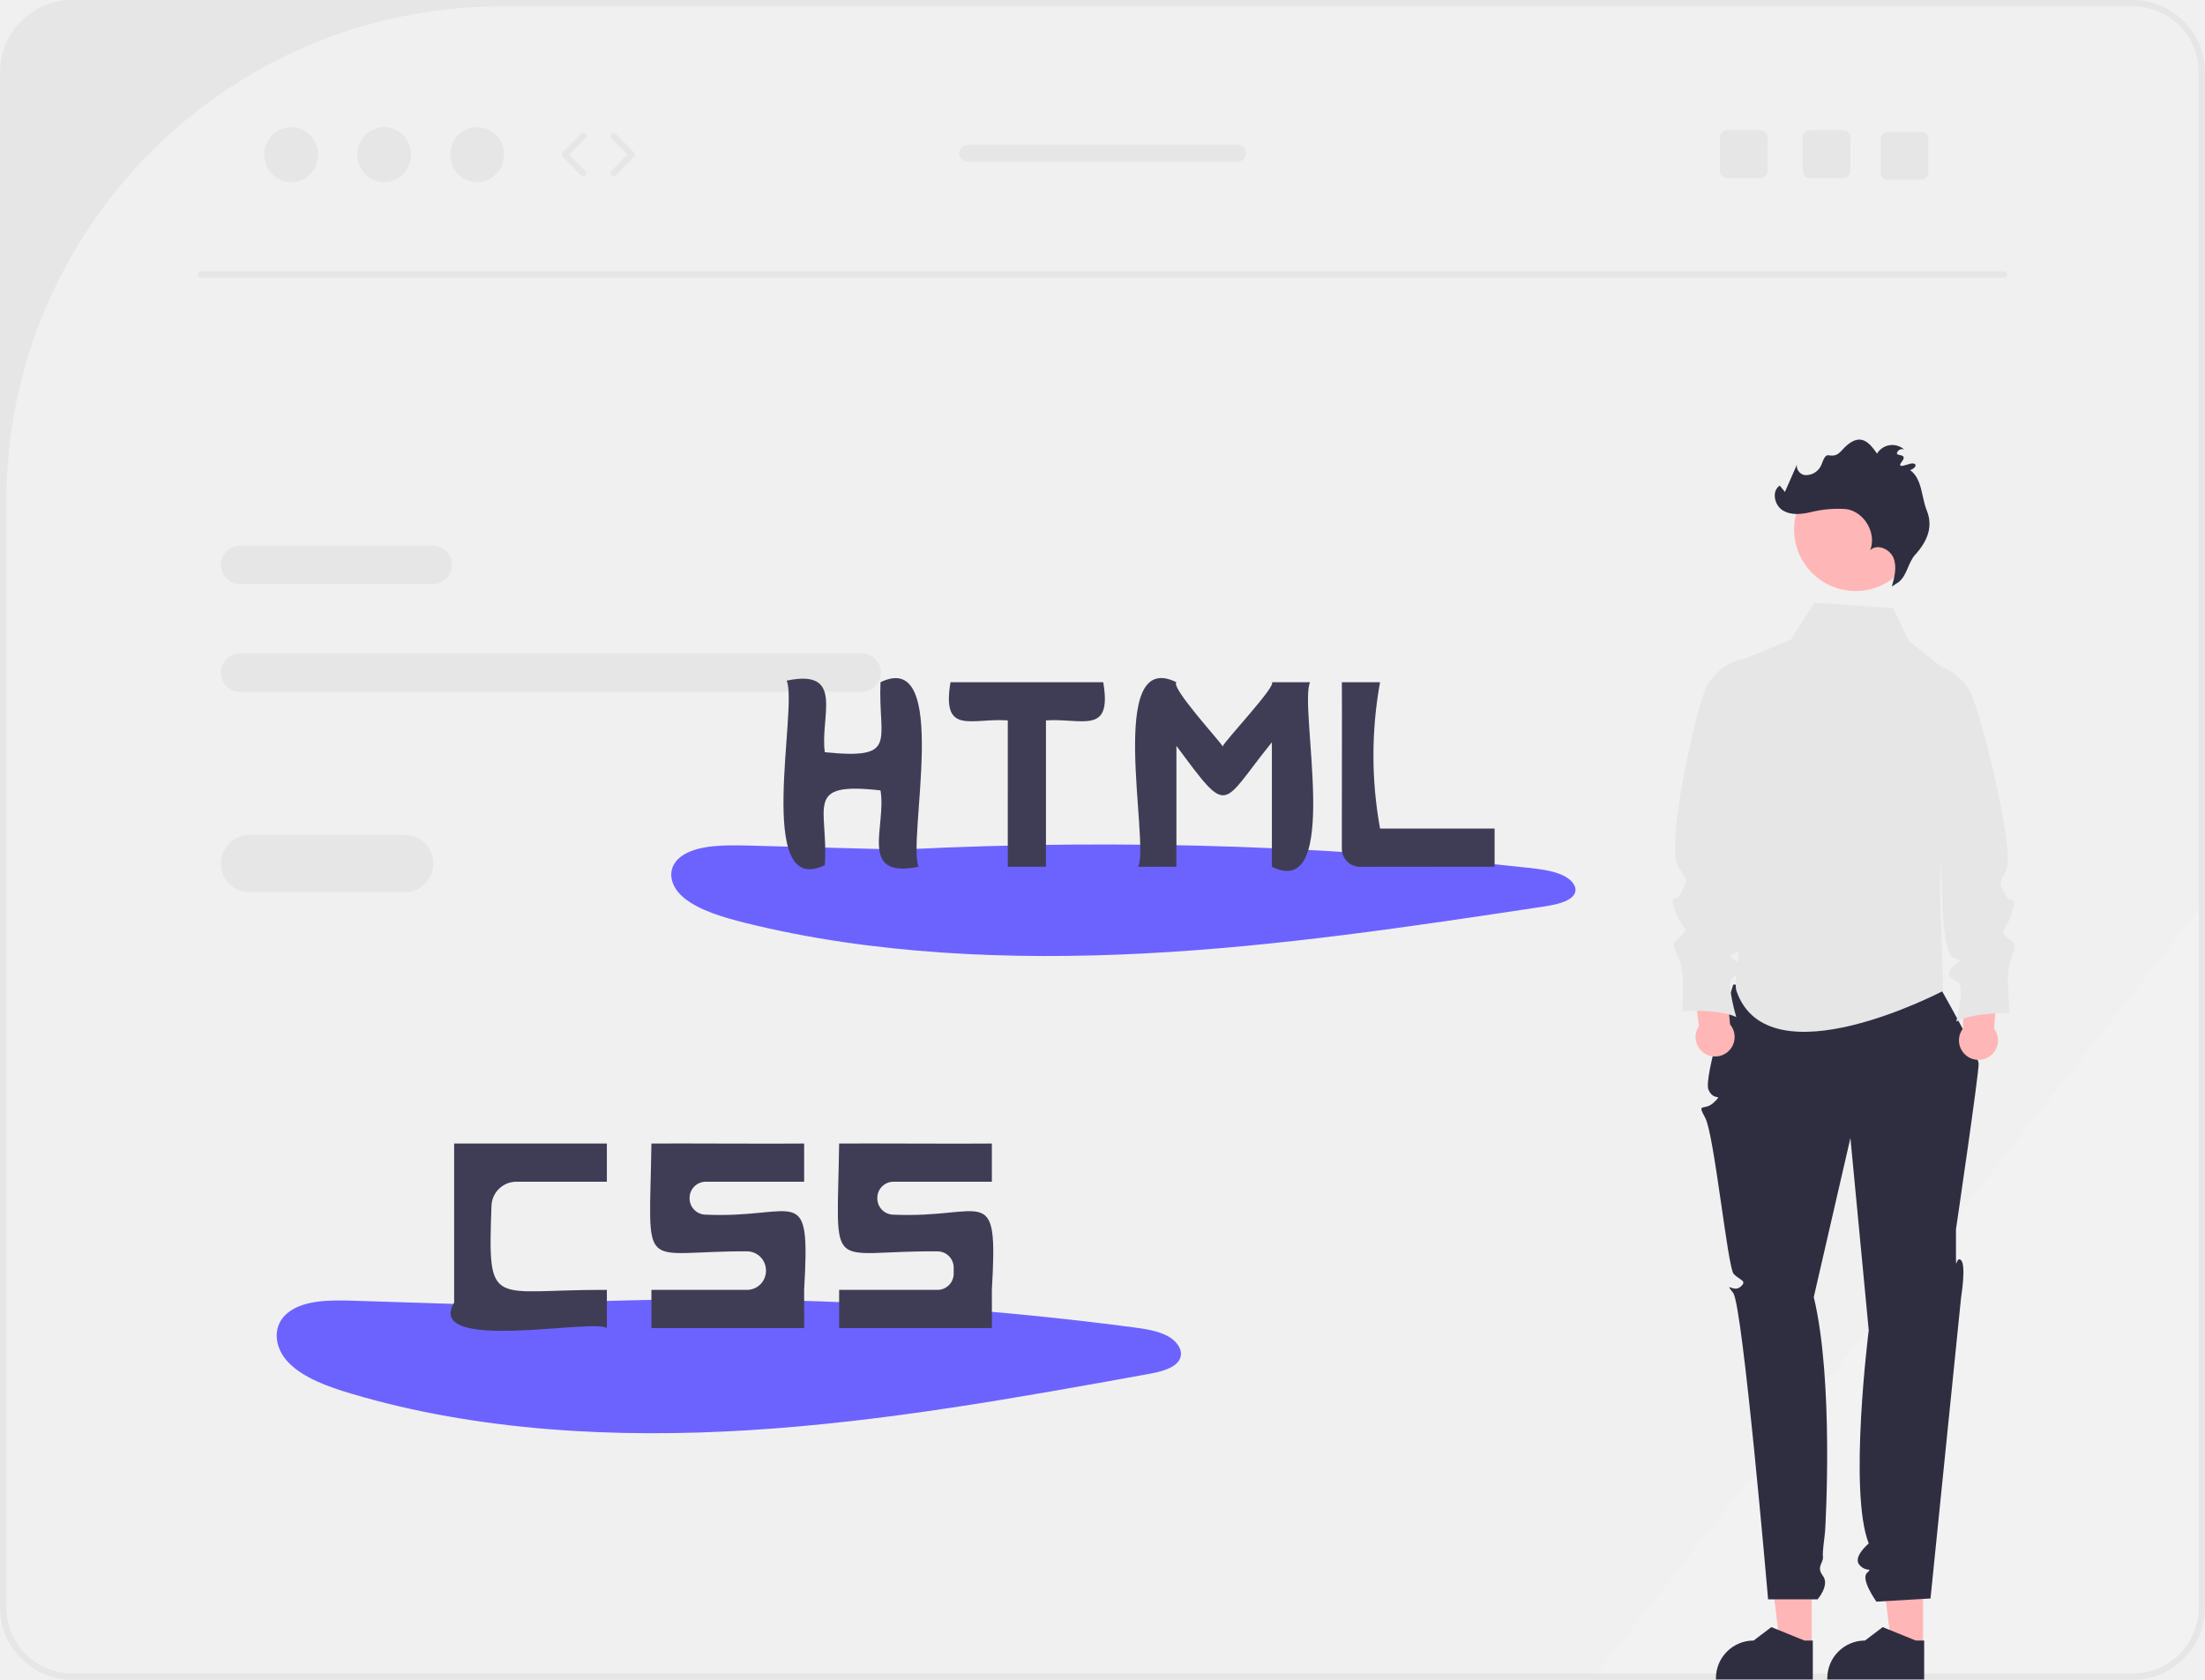
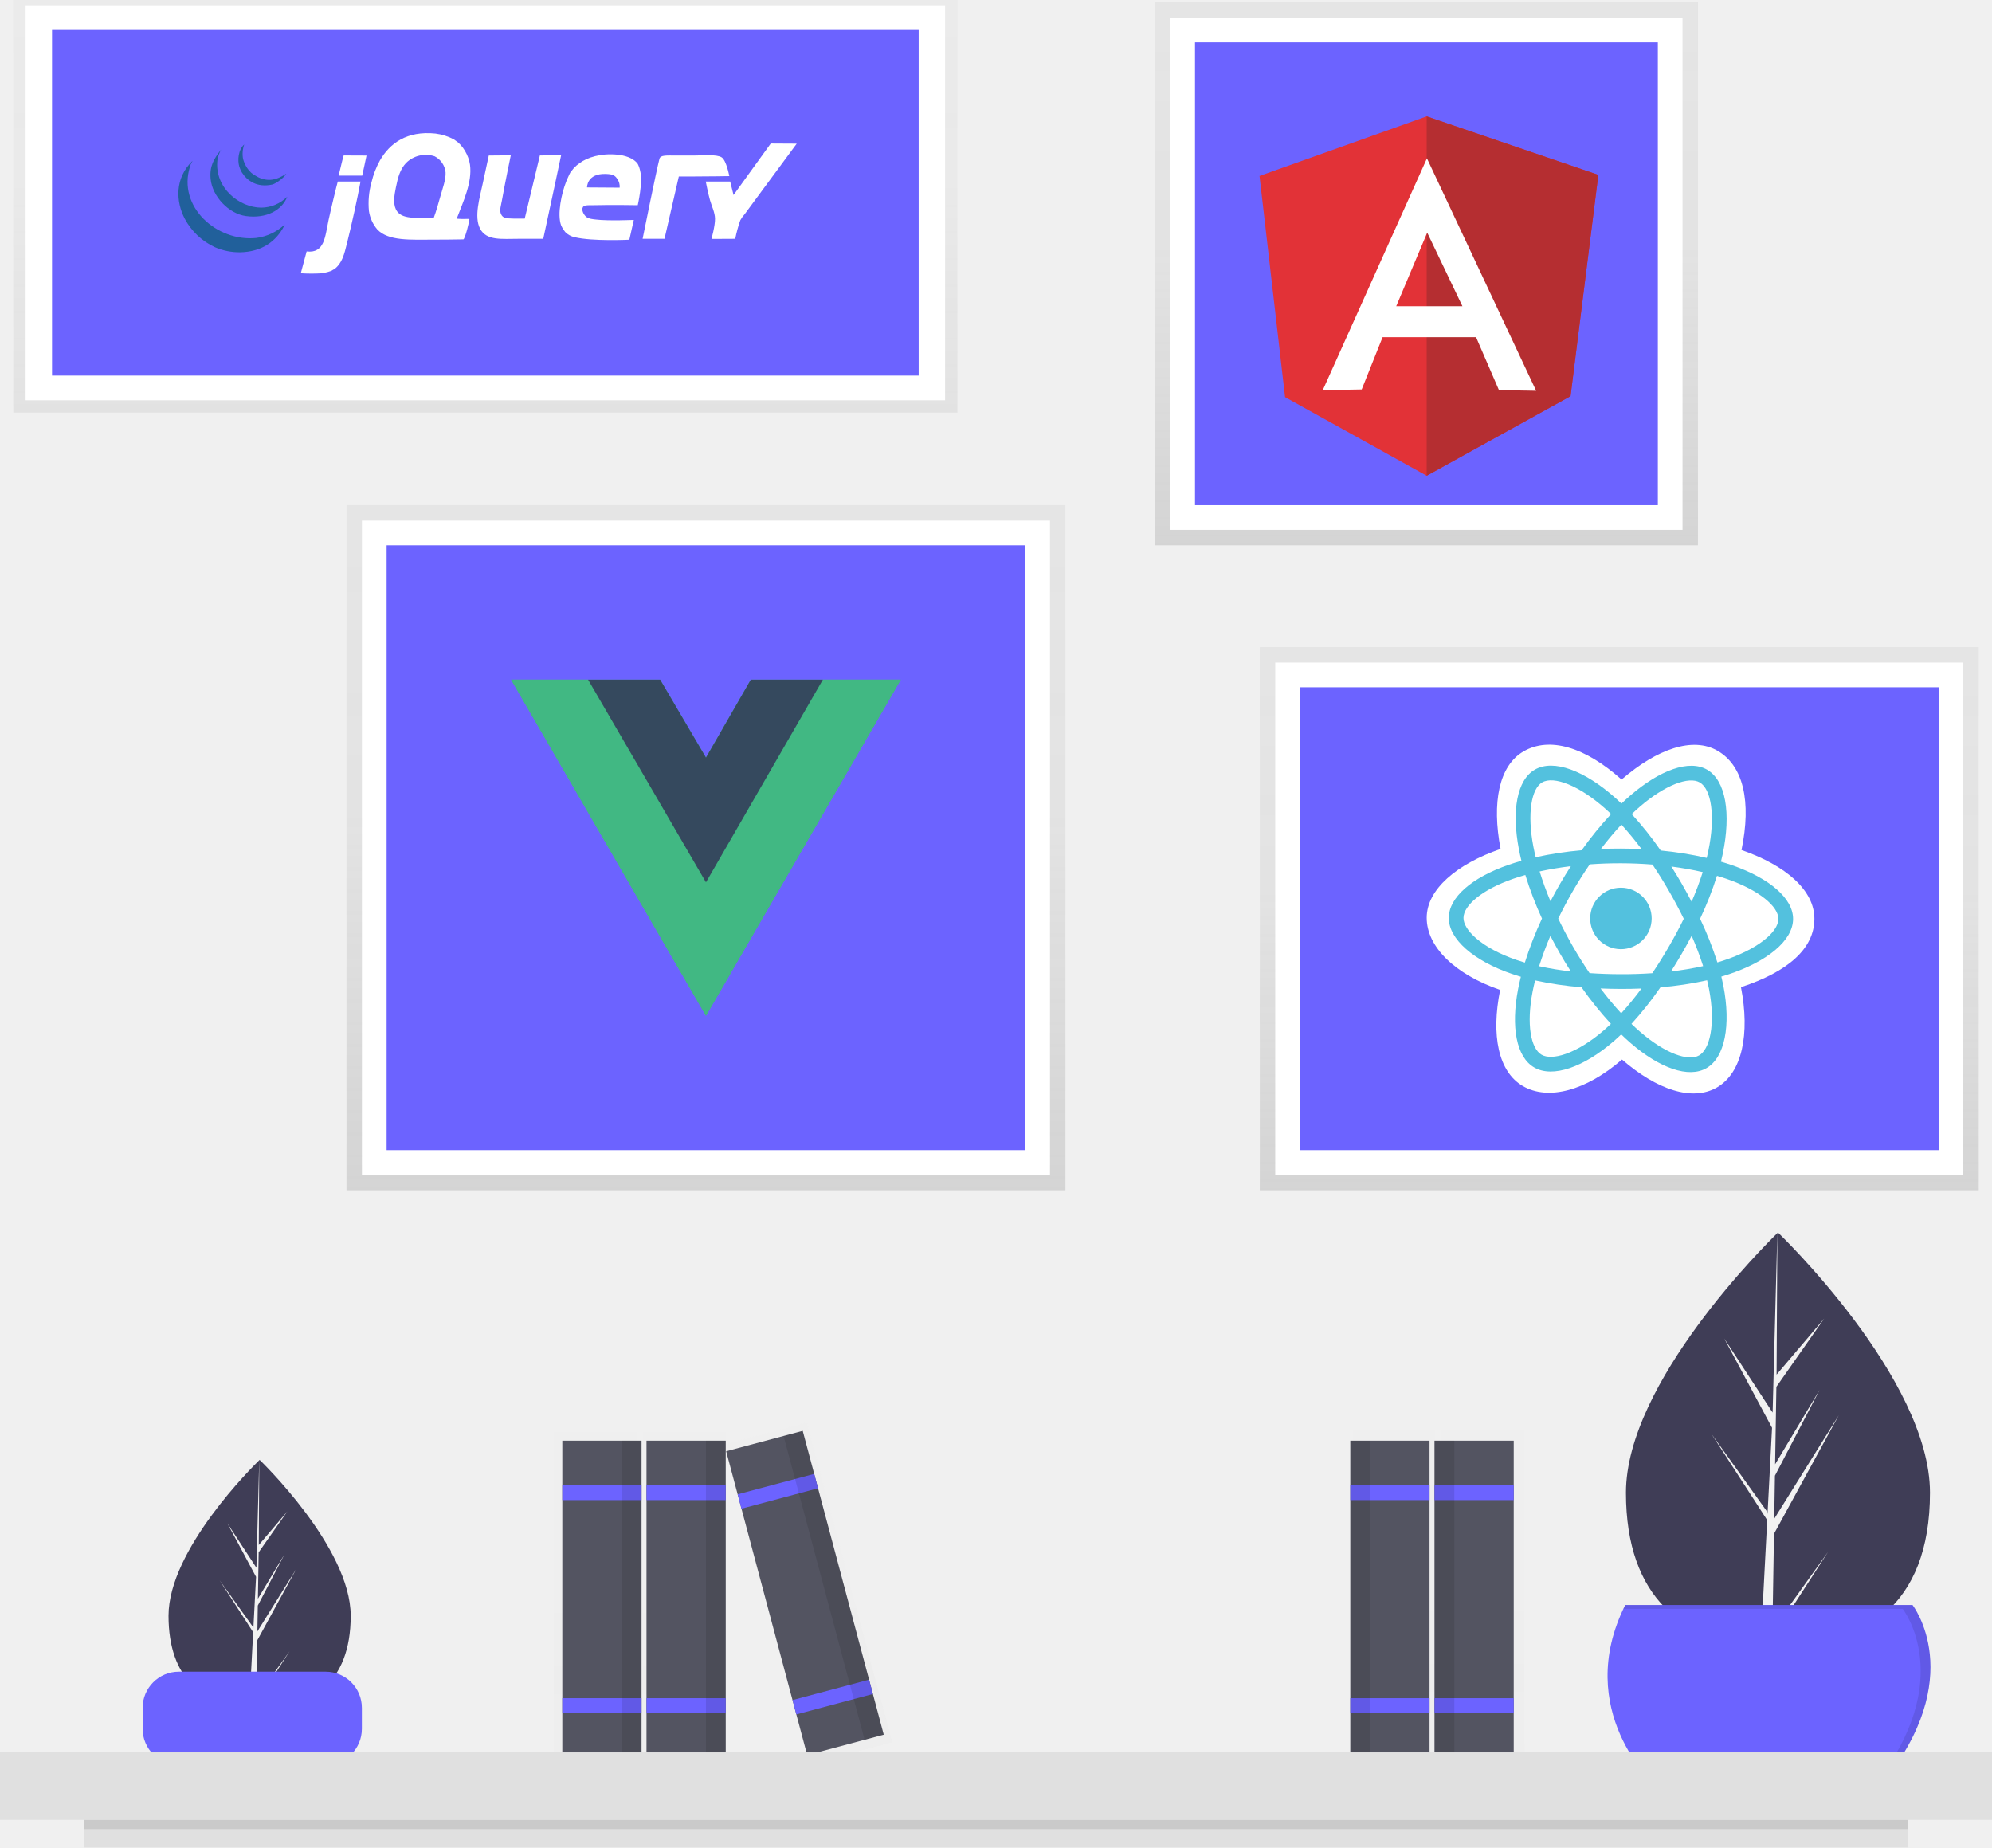
- <svg xmlns="http://www.w3.org/2000/svg" data-name="Layer 1" width="693" height="528" viewBox="0 0 693 528">
-   <path d="M946.5,469.5V691.31A22.717,22.717,0,0,1,923.81,714H753.67l1.58-2L944.5,472.04Z" transform="translate(-253.5 -186)" fill="#f2f2f2" />
-   <path d="M524.312,391.368H328.943a6.036,6.036,0,0,0,0,12.072H524.312a6.036,6.036,0,0,0,0-12.072Z" transform="translate(-253.5 -186)" fill="#e6e6e6" />
-   <path d="M389.518,357.524H328.943a6.036,6.036,0,0,0,0,12.072h60.575a6.036,6.036,0,0,0,0-12.072Z" transform="translate(-253.5 -186)" fill="#e6e6e6" />
-   <path d="M923.81,186H276.19a22.717,22.717,0,0,0-22.69,22.69V691.31A22.717,22.717,0,0,0,276.19,714H923.81a22.717,22.717,0,0,0,22.69-22.69V208.69A22.717,22.717,0,0,0,923.81,186ZM944.5,691.31A20.69,20.69,0,0,1,923.81,712H276.19a20.69,20.69,0,0,1-20.69-20.69V343.676A155.676,155.676,0,0,1,411.176,188H923.81a20.69,20.69,0,0,1,20.69,20.69Z" transform="translate(-253.5 -186)" fill="#e6e6e6" />
-   <path d="M883.39,273.269H316.66a1,1,0,0,1,0-2H883.39a1,1,0,0,1,0,2Z" transform="translate(-253.5 -186)" fill="#e6e6e6" />
-   <ellipse cx="91.515" cy="48.603" rx="8.457" ry="8.645" fill="#e6e6e6" />
-   <ellipse cx="120.729" cy="48.603" rx="8.457" ry="8.645" fill="#e6e6e6" />
-   <ellipse cx="149.942" cy="48.603" rx="8.457" ry="8.645" fill="#e6e6e6" />
-   <path d="M436.754,241.436a.997.997,0,0,1-.715-.301l-5.706-5.833a1.0 1,0,0,1,0-1.398l5.706-5.833a1,1,0,1,1,1.43,1.398l-5.022,5.133,5.022,5.134a1,1,0,0,1-.715,1.699Z" transform="translate(-253.5 -186)" fill="#e6e6e6" />
-   <path d="M446.342,241.436a1,1,0,0,1-.715-1.699l5.021-5.134-5.021-5.133a1,1,0,0,1,1.43-1.398l5.706,5.833a1.0 1,0,0,1,0,1.398l-5.706,5.833A.997.997,0,0,1,446.342,241.436Z" transform="translate(-253.5 -186)" fill="#e6e6e6" />
-   <path d="M832.852,226.959h-10.61a2.189,2.189,0,0,0-2.19,2.19v10.62a2.189,2.189,0,0,0,2.19,2.19h10.61a2.198,2.198,0,0,0,2.2-2.19v-10.62A2.198,2.198,0,0,0,832.852,226.959Z" transform="translate(-253.5 -186)" fill="#e6e6e6" />
-   <path d="M806.852,226.959h-10.61a2.189,2.189,0,0,0-2.19,2.19v10.62a2.189,2.189,0,0,0,2.19,2.19h10.61a2.198,2.198,0,0,0,2.2-2.19v-10.62A2.198,2.198,0,0,0,806.852,226.959Z" transform="translate(-253.5 -186)" fill="#e6e6e6" />
-   <path d="M857.352,227.459h-10.61a2.189,2.189,0,0,0-2.19,2.19v10.62a2.189,2.189,0,0,0,2.19,2.19h10.61a2.198,2.198,0,0,0,2.2-2.19v-10.62A2.198,2.198,0,0,0,857.352,227.459Z" transform="translate(-253.5 -186)" fill="#e6e6e6" />
-   <path d="M642.43,231.499h-84.81a2.67,2.67,0,1,0,0,5.34h84.81a2.67,2.67,0,0,0,0-5.34Z" transform="translate(-253.5 -186)" fill="#e6e6e6" />
-   <path d="M415.107,596.446l-50.717-1.603c-7.034-.222-14.944-.211-19.962,3.424-5.694,4.126-4.832,11.435-.104,16.176s12.277,7.45,19.686,9.652c39.364,11.7,82.929,14.075,125.229,11.428s83.73-10.131,124.955-17.59c3.91-.707,8.341-1.725,9.936-4.446,1.542-2.632-.476-5.807-3.611-7.508s-7.109-2.275-10.943-2.781a1027.708,1027.708,0,0,0-209.501-5.976" transform="translate(-253.5 -186)" fill="#6c63ff" />
-   <path d="M506.23,557.44v-12c-8.708.123-39.87-.089-48,0-.605,41.941-4.313,33.725,30.048,33.888a5.975,5.975,0,0,1,5.952,5.967l0,.18a5.965,5.965,0,0,1-5.965,5.965H458.23v12h48c.067-.04-.049-11.587 0-12,2.03-34.765-1.986-22.261-31.166-23.656a5.095,5.095,0,0,1-4.835-5.095l0-.15a5.1,5.1,0,0,1,5.1-5.1Z" transform="translate(-253.5 -186)" fill="#3f3d56" />
-   <path d="M565.23,557.44v-12c-8.708.123-39.87-.089-48,0-.61,42.305-4.378,33.579,30.952,33.895a5.1,5.1,0,0,1,5.048,5.1c-0.0.63-0,1.275-0,1.907a5.099,5.099,0,0,1-5.1,5.098H517.23v12h48c.067-.04-.049-11.587 0-12,2.03-34.765-1.986-22.261-31.166-23.656a5.095,5.095,0,0,1-4.835-5.095l0-.15a5.1,5.1,0,0,1,5.1-5.1Z" transform="translate(-253.5 -186)" fill="#3f3d56" />
-   <path d="M444.23,557.44v-12h-48c-.034,10.703.025,39.032-0,50-9.409,15.929,44.042,4.901,48.003,8.004C444.23,603.44,444.23,591.44,444.23,591.44c-36.521-.191-37.439,6.646-36.264-26.43a7.844,7.844,0,0,1,7.834-7.571C426.358,557.44,444.23,557.44,444.23,557.44Z" transform="translate(-253.5 -186)" fill="#3f3d56" />
-   <path d="M539.107,453.112l-50.717-1.336c-7.034-.185-14.944-.176-19.962,2.854-5.694,3.439-4.832,9.532-.104,13.484s12.277,6.21,19.686,8.046c39.364,9.753,82.929,11.733,125.229,9.526s83.73-8.445,124.955-14.663c3.91-.59,8.341-1.438,9.936-3.706,1.542-2.194-.476-4.84-3.611-6.258s-7.109-1.896-10.943-2.318a1231.445,1231.445,0,0,0-209.501-4.981" transform="translate(-253.5 -186)" fill="#6c63ff" />
-   <path d="M530.23,400.44c-.817,18.526,5.992,24.358-17.501,21.998-1.587-11.052,6.462-26.39-11.999-22.496,3.698,8.018-10.303,68.844,11.996,57.995,1.252-18.275-7.002-26.29,17.504-23.494,1.965,11.297-7.207,27.921,11.999,23.996C538.531,450.417,552.532,389.596,530.23,400.44Z" transform="translate(-253.5 -186)" fill="#3f3d56" />
-   <path d="M653.23,400.44c1.647,1.017-15.09,18.724-15.452,20.175-.502-1.238-16.477-18.562-14.548-20.174-22.23-10.985-8.375,50.195-12.004,58.002.004-.003,12.004-.003,12.004-.003V420.442c16.867,22.75,13.735,18.922,30-1.117L653.23,458.44c22.229,10.989,8.376-50.199,12.004-58.003C665.23,400.44,653.23,400.44,653.23,400.44Z" transform="translate(-253.5 -186)" fill="#3f3d56" />
-   <path d="M600.23,400.44h-48c-2.82,16.822,6.505,11.18,18.002,12L570.23,458.44h12v-46C593.673,411.662,603.086,417.188,600.23,400.44Z" transform="translate(-253.5 -186)" fill="#3f3d56" />
-   <path d="M687.23,446.44a128.279,128.279,0,0,1,0-46h-12c.069,7.603-.021,38.282-.014,52.312a5.71,5.71,0,0,0,5.706,5.713c12.09.016,35.17-.073,42.309-.024L723.23,446.44Z" transform="translate(-253.5 -186)" fill="#3f3d56" />
-   <path d="M380.681,448.44H331.907a9,9,0,0,0,0,18h48.774a9,9,0,0,0,0-18Z" transform="translate(-253.5 -186)" fill="#e6e6e6" />
-   <polygon points="569.392 517.568 559.491 517.567 554.781 479.377 569.394 479.378 569.392 517.568" fill="#ffb6b6" />
-   <path d="M823.241,713.897l-30.447-.001v-.385a11.851,11.851,0,0,1,11.851-11.851h.001l5.562-4.219,10.377,4.22,2.658 0Z" transform="translate(-253.5 -186)" fill="#2f2e41" />
-   <polygon points="604.392 517.568 594.491 517.567 589.781 479.377 604.394 479.378 604.392 517.568" fill="#ffb6b6" />
-   <path d="M858.241,713.897l-30.447-.001v-.385a11.851,11.851,0,0,1,11.851-11.851h.001l5.562-4.219,10.377,4.22,2.658 0Z" transform="translate(-253.5 -186)" fill="#2f2e41" />
-   <path d="M798.239,495.48s-9.526,29.258-7.768,33.109S795.23,529.44,792.23,532.44s-5.619-.189-2.809,4.906,7.066,47.034,8.938,49.064,4.446,2.085,2.159,4.057S795.23,588.44,798.23,592.44s10.961,96.276,10.961,96.276h15.551s3.873-4.465,1.681-7.37.192-4.025,0-5.965.537-6.123.672-8.031,2.764-47.378-3.551-73.643l11.514-50.012,5.757,60.446s-6.416,50.702,0,67.001c0,0-5.172,4.307-2.878,6.803S842.23,678.44,840.23,680.44s3,9,3,9l17-1,9.622-94.734s1.622-9.88,0-11.573S868.23,586.44,868.23,580.44v-8s7.251-49.205,7.125-52.102S863.23,496.44,863.23,496.44Z" transform="translate(-253.5 -186)" fill="#2f2e41" />
-   <path d="M848.519,377.147l-24.823-1.707-7.428,11.712-17.889,7.273v57.695A55.6,55.6,0,0,1,801.23,469.44c-.068,11.495-3.023,25.035-2,28,10,29,65,0,65,0l-1-31,1.357-70.059-11.239-8.964Z" transform="translate(-253.5 -186)" fill="#e6e6e6" />
-   <path d="M797.233,508.005,795.521,489.763l-10.557-.476,2.496,19.221a6.133,6.133,0,1,0,9.773-.504Z" transform="translate(-253.5 -186)" fill="#ffb6b6" />
-   <path d="M802.428,392.886l-.293.05a16.988,16.988,0,0,0-12.585,9.628c-3.023,6.538-12.84,49.517-8.537,55.998,3.338,5.027,2.527,4.046.958,7.838s-4.096-.254-2.025,5.764,4.347,5.159,2.424,7.485-3.894,1.869-2.025,5.764,1.566,5.209,1.919,6.675.046,11.782.046,11.782,11.276-.855,16.888,1.827c0,0-3.131-10.418-1.361-12.086s3.894-1.869,2.378-4.297-4.954-2.53-1.212-3.742,2.537-22.956,2.537-22.956C807.705,446.475,805.27,419.927,802.428,392.886Z" transform="translate(-253.5 -186)" fill="#e6e6e6" />
-   <path d="M870.422,509.306l.789-18.304,10.519-1.008-1.523,19.323a6.133,6.133,0,1,1-9.786-.01Z" transform="translate(-253.5 -186)" fill="#ffb6b6" />
-   <path d="M859.426,394.597l.295.035a16.988,16.988,0,0,1,13.054,8.981c3.349,6.377,13.945,49.569,11.351,55.496-2.419,5.528-2.319,4.168-.561,7.876s4.078-.461,2.313,5.654-4.081,5.372-2.044,7.597,3.984,1.671,2.313,5.654-1.301,5.281-1.58,6.764.548,11.769.548,11.769-11.305-.285-16.774,2.676c0,0,2.602-10.562.749-12.139s-3.984-1.671-2.592-4.172,4.821-2.777,1.022-3.799-3.692-22.798-3.692-22.798Z" transform="translate(-253.5 -186)" fill="#e6e6e6" />
-   <circle cx="583.217" cy="166.41" r="19.362" fill="#ffb6b6" />
-   <path d="M850.192,368.984c2.693-2.107,2.954-6.124,5.252-8.657,3.842-4.234,5.647-8.789,3.635-13.805-1.78-4.437-1.402-9.891-5.236-12.747,1.883-.682,2.326-2.097.665-2.123-1.12-.018-5.297,2.124-3.287-.544s-1.795-1.615-1.543-2.707,1.865-1.697,2.577-.831a5.64,5.64,0,0,0-8.846,1.012c-2.265-3.394-4.668-5.729-8.134-3.575-3.403,2.115-3.359,4.73-7.019,4.102-1.721-.295-1.883,2.955-3.059,4.246a5.247,5.247,0,0,1-4.609,1.966c-1.715-.324-3.027-2.462-2.066-3.919l-4.043,9.224-1.629-1.999c-2.589,1.687-1.739,6.09.867,7.751s5.993,1.306,8.994.57a35.276,35.276,0,0,1,11.052-.917c5.666.8,9.613,7.575,7.515,12.899,2.177-2.138,6.204-.364,7.332,2.471s.301,6.029-.535,8.964" transform="translate(-253.5 -186)" fill="#2f2e41" />
+ <svg xmlns="http://www.w3.org/2000/svg" xmlns:xlink="http://www.w3.org/1999/xlink" data-name="Layer 1" width="787.169" height="730" viewBox="0 0 787.169 730">
+   <defs>
+     <linearGradient id="a3c4672e-2259-4d6c-8c24-5949363a8af1-384" x1="278.973" y1="470.295" x2="278.973" y2="199.617" gradientUnits="userSpaceOnUse">
+       <stop offset="0" stop-color="gray" stop-opacity="0.25" />
+       <stop offset="0.535" stop-color="gray" stop-opacity="0.12" />
+       <stop offset="1" stop-color="gray" stop-opacity="0.1" />
+     </linearGradient>
+     <linearGradient id="acf699b8-10e6-407b-86e3-0f7f8fa4bdb6-385" x1="191.795" y1="163.039" x2="191.795" y2="0" xlink:href="#a3c4672e-2259-4d6c-8c24-5949363a8af1-384" />
+     <linearGradient id="b28a1e8f-be05-408d-a6f5-6fd2e5b0337f-386" x1="563.673" y1="215.467" x2="563.673" y2="0.876" xlink:href="#a3c4672e-2259-4d6c-8c24-5949363a8af1-384" />
+     <linearGradient id="f1fc4b36-2829-4464-83b0-fd2af5b19fd6-387" x1="639.878" y1="470.295" x2="639.878" y2="255.703" xlink:href="#a3c4672e-2259-4d6c-8c24-5949363a8af1-384" />
+     <linearGradient id="bb60ebe1-81e2-422a-a970-aa43062904da-388" x1="453.701" y1="780.902" x2="453.701" y2="650.043" gradientTransform="matrix(-1, 0, 0, 1, 1039.585, -85)" xlink:href="#a3c4672e-2259-4d6c-8c24-5949363a8af1-384" />
+     <linearGradient id="a1b2f907-b002-48c8-973d-a12b277f13d1-389" x1="488.734" y1="780.902" x2="488.734" y2="650.043" gradientTransform="matrix(-1, 0, 0, 1, 1039.585, -85)" xlink:href="#a3c4672e-2259-4d6c-8c24-5949363a8af1-384" />
+     <linearGradient id="a8136d5f-4c26-4562-977f-ea29024932d1-390" x1="235.319" y1="696.902" x2="235.319" y2="566.043" xlink:href="#a3c4672e-2259-4d6c-8c24-5949363a8af1-384" />
+     <linearGradient id="eaaf4b84-3353-429f-a894-84d4b3cd89b7-391" x1="270.352" y1="696.902" x2="270.352" y2="566.043" xlink:href="#a3c4672e-2259-4d6c-8c24-5949363a8af1-384" />
+     <linearGradient id="fa1ca12c-a5d3-4b88-b665-ae3e1db189da-392" x1="319.81" y1="696.88" x2="319.81" y2="561.944" xlink:href="#a3c4672e-2259-4d6c-8c24-5949363a8af1-384" />
+   </defs>
+   <path d="M969.076,674.787c0,45.239-26.894,61.036-60.068,61.036-.772,0-1.541-.008-2.304-.029-1.536-.033-3.06-.1-4.563-.209-29.942-2.117-53.204-18.728-53.204-60.799,0-43.535,55.626-98.472,59.822-102.551l.008-.004c.159-.159.242-.238.242-.238S969.076,629.544,969.076,674.787Z" transform="translate(-206.4153 -85)" fill="#3f3d56" />
+   <path d="M906.817,728.902,928.789,698.204l-22.027,34.067-.058,3.524c-1.536-.033-3.06-.1-4.563-.209l2.367-45.26-.017-.351.042-.067.221-4.275L882.673,651.479l22.148,30.948.054.906,1.791-34.196-18.904-35.29,19.133,29.282,1.862-70.893.008-.242v.238l-.309,55.906,18.816-22.164-18.895,26.978-.497,30.618,17.572-29.383L907.806,668.078l-.276,17.021,25.508-40.901-25.604,46.842Z" transform="translate(-206.4153 -85)" fill="#f2f2f2" />
+   <path d="M345,723.419c0,27.107-16.115,36.573-35.993,36.573-.463,0-.923-.005-1.381-.018-.921-.02-1.834-.06-2.734-.125-17.941-1.268-31.88-11.222-31.88-36.43,0-26.086,33.331-59.004,35.845-61.448l.005-.003c.095-.095.145-.143.145-.143S345,696.31,345,723.419Z" transform="translate(-206.4153 -85)" fill="#3f3d56" />
+   <path d="M307.694,755.844l13.166-18.394-13.198,20.413-.035,2.111c-.921-.02-1.834-.06-2.734-.125l1.418-27.119-.01-.21.025-.04.133-2.562-13.231-20.465,13.271,18.544.033.543,1.073-20.49L296.277,686.904l11.465,17.546,1.116-42.479.005-.145v.143l-.185,33.498,11.275-13.281-11.322,16.165-.298,18.346,10.529-17.606L308.287,719.399l-.165,10.199L323.406,705.09,308.064,733.158Z" transform="translate(-206.4153 -85)" fill="#f2f2f2" />
+   <rect x="136.928" y="199.617" width="284.09" height="270.678" fill="url(#a3c4672e-2259-4d6c-8c24-5949363a8af1-384)" />
+   <rect x="143.024" y="205.713" width="271.898" height="258.486" fill="#fff" />
+   <rect x="152.779" y="215.467" width="252.389" height="238.977" fill="#6c63ff" />
+   <path d="M531.584,353.55h30.797L485.388,486.362,408.396,353.55h58.899l18.093,30.797,17.708-30.797Z" transform="translate(-206.4153 -85)" fill="#41b883" />
+   <path d="M408.396,353.55,485.388,486.362l76.993-132.812H531.584l-46.196,79.687-46.581-79.687Z" transform="translate(-206.4153 -85)" fill="#41b883" />
+   <path d="M438.808,353.55l46.581,80.072,46.196-80.072h-28.487l-17.708,30.797-18.093-30.797Z" transform="translate(-206.4153 -85)" fill="#35495e" />
+   <g opacity="0.5">
+     <rect x="5.247" width="373.097" height="163.039" fill="url(#acf699b8-10e6-407b-86e3-0f7f8fa4bdb6-385)" />
+   </g>
+   <rect x="10.124" y="2.095" width="363.343" height="156.067" fill="#fff" />
+   <rect x="20.564" y="11.849" width="342.463" height="136.558" fill="#6c63ff" />
+   <path d="M510.99,141.702l10.259.057s-19.073,25.845-20.631,27.952A12.016,12.016,0,0,0,498.954,172.04a52.041,52.041,0,0,0-1.997,7.321l-9.387.047s1.461-5.241,1.4-8.033c-.053-2.439-1.298-4.875-1.996-7.321-.706-2.476-1.664-7.321-1.664-7.321h9.651l1.331,5.324,14.698-20.355" transform="translate(-206.4153 -85)" fill="#fff" />
+   <path d="M491.564,147.153c1.893,1.141,3.055,7.437,3.055,7.437s-9.906.146-15.297.146h-4.659l-5.657,24.624h-8.652s5.384-26.76,6.655-31.612c.412-1.571,2.822-1.301,6.891-1.301H480.4c4.196,0,9.101-.536,11.164.705m-40.277,11.993a5.186,5.186,0,0,0-.915-3.411c-1.012-1.56-1.946-1.923-4.609-2.007-7.517-.236-7.371,5.334-7.371,5.334Zm8.152-6.379c1.102,3.974-.998,13.311-.998,13.311s-10.965-.183-16.971,0c-1.867.057-4.103-.203-4.659.666-.782,1.217.286,3.092,1.191,3.883,1.042.911,3.071,1.015,3.8,1.108,4.875.619,15.077.16,15.077.16l-1.767,7.826s-14.417.723-21.629-.998a7.341,7.341,0,0,1-3.661-1.996c-.246-.266-.46-.628-.693-.942a8.745,8.745,0,0,1-.971-1.721c-1.647-4.389.193-12.797,1.997-17.303.209-.522.472-1.184.749-1.747.346-.702.638-1.494.915-1.913.186-.289.416-.476.609-.749a11.174,11.174,0,0,1,.722-.915,13.713,13.713,0,0,1,2.33-1.996c3.004-2.25,8.442-3.997,14.974-3.328,2.459.253,6.173,1.131,7.986,3.661a11.171,11.171,0,0,1,.998,2.995Zm-39.681-6.349,8.389-.049s-4.675,22.178-7.058,32.993h-9.651c-6.744,0-12.751.835-15.306-3.993-2.479-4.688-.113-12.398.998-17.636.785-3.707,2.44-11.284,2.44-11.284l8.692-.08s-2.456,11.796-3.478,17.686c-.366,2.11-1.121,4.096-.332,5.656.749,1.485,1.797,1.591,4.991,1.664,1.012.024,4.326,0,4.326,0l5.99-24.957m-39.266,15.973c.878-3.121,2.16-6.505,1.997-9.317a7.999,7.999,0,0,0-4.326-6.322,11.085,11.085,0,0,0-11.314,2.662c-2.359,2.556-3.158,5.541-3.993,9.651-.622,3.051-1.131,6.272,0,8.651,2.003,4.207,8.249,3.288,14.974,3.328.998-2.675,1.823-5.68,2.662-8.652Zm11.647-12.312c.958,6.968-2.718,14.658-5.251,21.346,2.582.233,4.845-.036,5.008.157.17.25-1.731,7.983-2.393,8.003-2.049.053-8.841.11-11.673.11-9.241,0-17.886.602-22.294-3.993a14.493,14.493,0,0,1-3.328-7.321,31.047,31.047,0,0,1,.999-11.313,34.242,34.242,0,0,1,3.328-8.652c3.883-6.778,10.638-11.809,21.962-10.648a21.09,21.09,0,0,1,7.321,2.329c.136.08.613.459.722.526,2.662,1.694,5.088,5.737,5.601,9.457ZM351.253,146.457c-.559,2.546-1.118,5.431-1.707,7.947h-9.317c.722-2.788,1.274-5.56,1.997-7.986,2.981,0,5.753.04,9.028.04M339.896,156.733h8.985c-1.175,6.502-3.501,16.99-5.324,24.291-1.141,4.569-1.903,7.903-4.991,10.315-.276.216-.436.114-.666.333-.569.543-3.201,1.172-4.658,1.331a66.98,66.98,0,0,1-7.96-.026c.762-2.785,1.624-6.129,2.303-8.626,7.098.859,7.277-5.85,8.652-12.312.795-3.734,3.205-13.81,3.66-15.307" transform="translate(-206.4153 -85)" fill="#fff" />
+   <path d="M318.932,173.704l-.193.499c-3.281,6.389-9.095,10.309-17.387,10.482a24.309,24.309,0,0,1-9.983-1.996A25.787,25.787,0,0,1,279.391,171.374c-3.431-6.645-4.05-15.889,3.084-22.794.11,0-.865,1.497-.755,1.497l-.196.639c-5.141,16.095,10.698,29.889,26.095,28.311a20.225,20.225,0,0,0,11.313-5.324" transform="translate(-206.4153 -85)" fill="#21609b" />
+   <path d="M309.615,167.049a14.732,14.732,0,0,0,10.316-4.326c-2.096,5.321-8.166,8.741-16.305,7.653-6.815-.912-13.307-7.77-13.976-14.642-.489-5.001,1.254-7.986,4.126-11.607a12.145,12.145,0,0,0-1.464,4.286c-1.091,10.818,8.642,18.578,17.303,18.635" transform="translate(-206.4153 -85)" fill="#21609b" />
+   <path d="M319.541,153.611c-.602,1.381-4.069,3.99-5.6,4.316-6.063,1.292-9.946-1.583-11.98-4.855a14.983,14.983,0,0,1-.961-2.162c-.789-2.682-.426-6.739,1.927-8.838a11.048,11.048,0,0,0-.439,5.823,12.932,12.932,0,0,0,1.604,3.504,9.216,9.216,0,0,0,3.66,3.235,9.71,9.71,0,0,0,1.84.881c1.527.45,4.752,1.634,9.95-1.903" transform="translate(-206.4153 -85)" fill="#21609b" />
+   <rect x="456.377" y="0.876" width="214.592" height="214.592" fill="url(#b28a1e8f-be05-408d-a6f5-6fd2e5b0337f-386)" />
+   <rect x="462.474" y="6.972" width="202.399" height="202.399" fill="#fff" />
+   <rect x="472.228" y="16.726" width="182.891" height="182.891" fill="#6c63ff" />
+   <path d="M704.136,154.523l66.053-23.535,67.832,23.116-10.983,87.392-56.849,31.484-55.96-31.066Z" transform="translate(-206.4153 -85)" fill="#e23237" />
+   <path d="M838.021,154.105l-67.832-23.116v141.992l56.849-31.432,10.983-87.444Z" transform="translate(-206.4153 -85)" fill="#b52e31" />
+   <path d="M770.294,147.568l-41.159,91.576,15.376-.261,8.264-20.659h36.923l9.048,20.92,14.696.261-43.147-91.837Zm.105,29.34,13.911,29.078H758.16l12.239-29.078Z" transform="translate(-206.4153 -85)" fill="#fff" />
+   <rect x="497.832" y="255.703" width="284.09" height="214.592" fill="url(#f1fc4b36-2829-4464-83b0-fd2af5b19fd6-387)" />
+   <rect x="503.929" y="261.8" width="271.898" height="202.399" fill="#fff" />
+   <rect x="513.683" y="271.554" width="252.389" height="182.891" fill="#6c63ff" />
+   <path d="M770.198,447.589c-.037,11.57,11.227,22.406,29.019,28.551-3.613,17.895-.739,32.337,8.994,37.991,10.004,5.812,24.949,1.858,39.161-10.486,13.777,11.932,27.724,16.655,37.485,11.046,10.032-5.765,13.126-21.167,9.529-39.644,18.571-6.075,28.978-15.252,29.015-26.974.036-11.302-11.252-21.114-28.804-27.219,3.996-19.216.706-33.309-9.43-39.196-9.772-5.677-23.912-.801-37.969,11.355-14.543-12.995-28.515-16.992-38.678-11.152-9.799,5.631-12.636,20.317-9.126,38.566C782.164,426.372,770.233,436.333,770.198,447.589Z" transform="translate(-206.4153 -85)" fill="#fff" />
+   <path d="M890.856,426.849q-2.17-.752-4.376-1.394.371-1.486.686-2.985c3.366-16.084,1.239-29.056-6.15-33.347-7.085-4.116-18.706.116-30.462,10.281q-1.738,1.506-3.397,3.098-1.104-1.065-2.248-2.089c-12.252-10.948-24.553-15.584-31.962-11.327-7.104,4.082-9.243,16.265-6.306,31.527q.438,2.267.991,4.51c-1.744.489-3.429,1.012-5.041,1.568-14.42,4.976-23.645,12.818-23.67,20.982-.027,8.432,9.822,16.921,24.81,22.097q1.823.627,3.675,1.162-.61,2.411-1.084,4.854c-2.893,14.978-.708,26.885,6.351,30.987,7.291,4.235,19.565-.056,31.536-10.453q1.419-1.233,2.847-2.608,1.786,1.734,3.667,3.367c11.532,9.987,22.94,14.041,30.019,9.973,7.311-4.202,9.723-16.978,6.693-32.542q-.347-1.783-.804-3.64,1.293-.377,2.533-.782c15.614-5.118,25.788-13.441,25.815-21.986.026-8.193-9.445-16.148-24.124-21.253Z" transform="translate(-206.4153 -85)" fill="#53c1de" />
+   <path d="M887.353,464.565c-.744.244-1.509.479-2.287.708a136.419,136.419,0,0,0-6.835-17.258,136.361,136.361,0,0,0,6.675-16.964c1.39.408,2.74.837,4.041,1.289,12.577,4.373,20.237,10.806,20.221,15.744-.017,5.26-8.333,12.062-21.814,16.482Zm-5.623,11.055c1.34,6.882,1.515,13.101.597,17.959-.824,4.365-2.463,7.272-4.481,8.432-4.296,2.468-13.456-.787-23.317-9.327q-1.696-1.469-3.412-3.13A136.587,136.587,0,0,0,862.568,475.109a135.683,135.683,0,0,0,18.436-2.782q.41,1.681.726,3.294Zm-56.593,25.796c-4.194,1.466-7.53,1.498-9.543.329-4.284-2.488-6.038-12.05-3.564-24.859q.441-2.271,1.008-4.514a136.677,136.677,0,0,0,18.327,2.712,141.437,141.437,0,0,0,11.634,14.467q-1.27,1.221-2.6,2.379c-5.294,4.598-10.594,7.855-15.261,9.487ZM805.629,464.275c-6.627-2.289-12.097-5.253-15.842-8.48-3.365-2.901-5.06-5.776-5.053-8.104.016-4.954,7.422-11.25,19.755-15.506q2.322-.798,4.688-1.459a139.397,139.397,0,0,0,6.577,17.204,141.512,141.512,0,0,0-6.769,17.407Q807.294,464.847,805.629,464.275Zm6.72-44.76c-2.516-13.076-.787-22.929,3.494-25.389,4.561-2.621,14.613,1.169,25.192,10.621.676.604,1.355,1.237,2.035,1.891a139.285,139.285,0,0,0-11.635,14.306,142.021,142.021,0,0,0-18.165,2.764q-.514-2.086-.922-4.195Zm58.643,14.677q-1.984-3.453-4.116-6.817c4.34.562,8.496,1.303,12.399,2.208a123.985,123.985,0,0,1-4.392,11.702q-1.875-3.585-3.892-7.092ZM847.133,410.804a124.302,124.302,0,0,1,7.976,9.691q-8.035-.405-16.081-.054c2.654-3.477,5.372-6.707,8.105-9.636ZM822.972,434.079q-2.013,3.466-3.863,7.024c-1.68-4.02-3.116-7.971-4.286-11.787,3.885-.857,8.027-1.553,12.342-2.079Q824.988,430.609,822.972,434.079Zm4.185,34.747a123.758,123.758,0,0,1-12.533-2.056c1.214-3.875,2.706-7.902,4.448-11.998q1.834,3.571,3.835,7.052Q824.949,465.376,827.157,468.826Zm19.9,16.555c-2.745-2.981-5.483-6.278-8.155-9.823q3.907.166,7.96.179,4.16.013,8.214-.157A123.602,123.602,0,0,1,847.058,485.381Zm27.839-30.641a123.437,123.437,0,0,1,4.531,11.983,123.352,123.352,0,0,1-12.699,2.123q2.168-3.413,4.199-6.91,2.064-3.554,3.969-7.196Zm-8.995,4.277q-3.108,5.361-6.56,10.511c-4.038.276-8.21.411-12.461.398-4.234-.013-8.352-.158-12.317-.428q-3.507-5.157-6.616-10.569-3.092-5.379-5.77-10.981,2.704-5.583,5.822-10.95v.001q3.115-5.365,6.63-10.482c4.047-.293,8.197-.44,12.391-.427,4.213.013,8.366.188,12.41.509q3.445,5.127,6.522,10.488,3.093,5.371,5.831,10.935-2.744,5.6-5.881,10.995Zm12.195-64.868c4.548,2.642,6.286,13.244,3.38,27.13q-.286,1.357-.62,2.703a139.239,139.239,0,0,0-18.183-2.932,136.542,136.542,0,0,0-11.456-14.39q1.533-1.469,3.138-2.86c10.073-8.71,19.471-12.132,23.741-9.651Z" transform="translate(-206.4153 -85)" fill="#fff" />
+   <path d="M846.989,435.738a12.15,12.15,0,1,1-12.188,12.111,12.149,12.149,0,0,1,12.188-12.111" transform="translate(-206.4153 -85)" fill="#53c1de" />
+   <g opacity="0.7">
+     <g opacity="0.1">
+       <polygon points="602.37 565.043 602.37 583.59 602.37 589.773 602.37 672.203 602.37 678.386 602.37 695.902 577.64 695.902 569.397 695.902 569.397 678.386 569.397 672.203 569.397 589.773 569.397 583.59 569.397 565.043 577.64 565.043 602.37 565.043" fill="url(#bb60ebe1-81e2-422a-a970-aa43062904da-388)" />
+     </g>
+     <g opacity="0.1">
+       <polygon points="567.337 565.043 567.337 583.59 567.337 589.773 567.337 672.203 567.337 678.386 567.337 695.902 542.607 695.902 534.364 695.902 534.364 678.386 534.364 672.203 534.364 589.773 534.364 583.59 534.364 565.043 542.607 565.043 567.337 565.043" fill="url(#a1b2f907-b002-48c8-973d-a12b277f13d1-389)" />
+     </g>
+   </g>
+   <rect x="56.364" y="660.516" width="86.635" height="36.866" rx="14.297" fill="#6c63ff" />
+   <g opacity="0.7">
+     <g opacity="0.1">
+       <polygon points="218.832 566.043 218.832 584.59 218.832 590.773 218.832 673.203 218.832 679.386 218.832 696.902 243.562 696.902 251.805 696.902 251.805 679.386 251.805 673.203 251.805 590.773 251.805 584.59 251.805 566.043 243.562 566.043 218.832 566.043" fill="url(#a8136d5f-4c26-4562-977f-ea29024932d1-390)" />
+     </g>
+     <g opacity="0.1">
+       <polygon points="253.866 566.043 253.866 584.59 253.866 590.773 253.866 673.203 253.866 679.386 253.866 696.902 278.595 696.902 286.838 696.902 286.838 679.386 286.838 673.203 286.838 590.773 286.838 584.59 286.838 566.043 278.595 566.043 253.866 566.043" fill="url(#eaaf4b84-3353-429f-a894-84d4b3cd89b7-391)" />
+     </g>
+     <g opacity="0.1">
+       <polygon points="352.601 688.383 325.251 585.838 325.251 585.838 323.658 579.865 323.658 579.865 318.878 561.944 287.019 570.441 291.799 588.362 291.799 588.362 293.068 593.119 314.635 673.982 314.635 673.982 316.228 679.955 316.228 679.955 320.742 696.88 352.601 688.383" fill="url(#fa1ca12c-a5d3-4b88-b665-ae3e1db189da-392)" />
+     </g>
+   </g>
+   <rect x="222.207" y="569.241" width="31.309" height="124.256" fill="#535461" />
+   <rect x="222.207" y="586.853" width="31.309" height="5.87" fill="#6c63ff" />
+   <rect x="222.207" y="670.994" width="31.309" height="5.87" fill="#6c63ff" />
+   <rect x="245.689" y="569.241" width="7.827" height="124.256" opacity="0.1" />
+   <rect x="255.473" y="569.241" width="31.309" height="124.256" fill="#535461" />
+   <rect x="255.473" y="586.853" width="31.309" height="5.87" fill="#6c63ff" />
+   <rect x="255.473" y="670.994" width="31.309" height="5.87" fill="#6c63ff" />
+   <rect x="278.954" y="569.241" width="7.827" height="124.256" opacity="0.1" />
+   <rect x="508.851" y="652.285" width="31.309" height="124.256" transform="translate(-372.8078 74.29859) rotate(-14.93399)" fill="#535461" />
+   <rect x="498.135" y="671.3" width="31.309" height="5.87" transform="translate(-362.8158 70.17999) rotate(-14.93399)" fill="#6c63ff" />
+   <rect x="519.819" y="752.6" width="31.309" height="5.87" transform="translate(-383.0349 78.51409) rotate(-14.93399)" fill="#6c63ff" />
+   <rect x="531.936" y="649.259" width="7.827" height="124.256" transform="translate(-371.6449 77.11985) rotate(-14.93399)" opacity="0.1" />
+   <rect x="773.279" y="654.241" width="31.309" height="124.256" transform="translate(1371.451 1347.739) rotate(-180)" fill="#535461" />
+   <rect x="773.279" y="671.853" width="31.309" height="5.87" transform="translate(1371.451 1264.575) rotate(-180)" fill="#6c63ff" />
+   <rect x="773.279" y="755.994" width="31.309" height="5.87" transform="translate(1371.451 1432.859) rotate(-180)" fill="#6c63ff" />
+   <rect x="773.279" y="654.241" width="7.827" height="124.256" transform="translate(1347.97 1347.739) rotate(-180)" opacity="0.1" />
+   <rect x="740.014" y="654.241" width="31.309" height="124.256" transform="translate(1304.921 1347.739) rotate(-180)" fill="#535461" />
+   <rect x="740.014" y="671.853" width="31.309" height="5.87" transform="translate(1304.921 1264.575) rotate(-180)" fill="#6c63ff" />
+   <rect x="740.014" y="755.994" width="31.309" height="5.87" transform="translate(1304.921 1432.859) rotate(-180)" fill="#6c63ff" />
+   <rect x="740.014" y="654.241" width="7.827" height="124.256" transform="translate(1281.439 1347.739) rotate(-180)" opacity="0.1" />
+   <path d="M848.654,719.163H962.166s22.393,28.571-12.355,71.041H860.237S827.805,760.861,848.654,719.163Z" transform="translate(-206.4153 -85)" fill="#6c63ff" />
+   <g opacity="0.1">
+     <path d="M962.166,719.163H848.654c-.259.517-.503,1.031-.745,1.544H958.305s21.844,27.881-11.117,69.497h2.623C984.559,747.734,962.166,719.163,962.166,719.163Z" transform="translate(-206.4153 -85)" />
+   </g>
+   <rect y="692.4" width="787.169" height="26.684" fill="#e0e0e0" />
+   <rect x="33.355" y="719.084" width="720.46" height="10.916" fill="#e0e0e0" />
+   <rect x="33.355" y="719.084" width="720.46" height="3.639" opacity="0.1" />
</svg>
